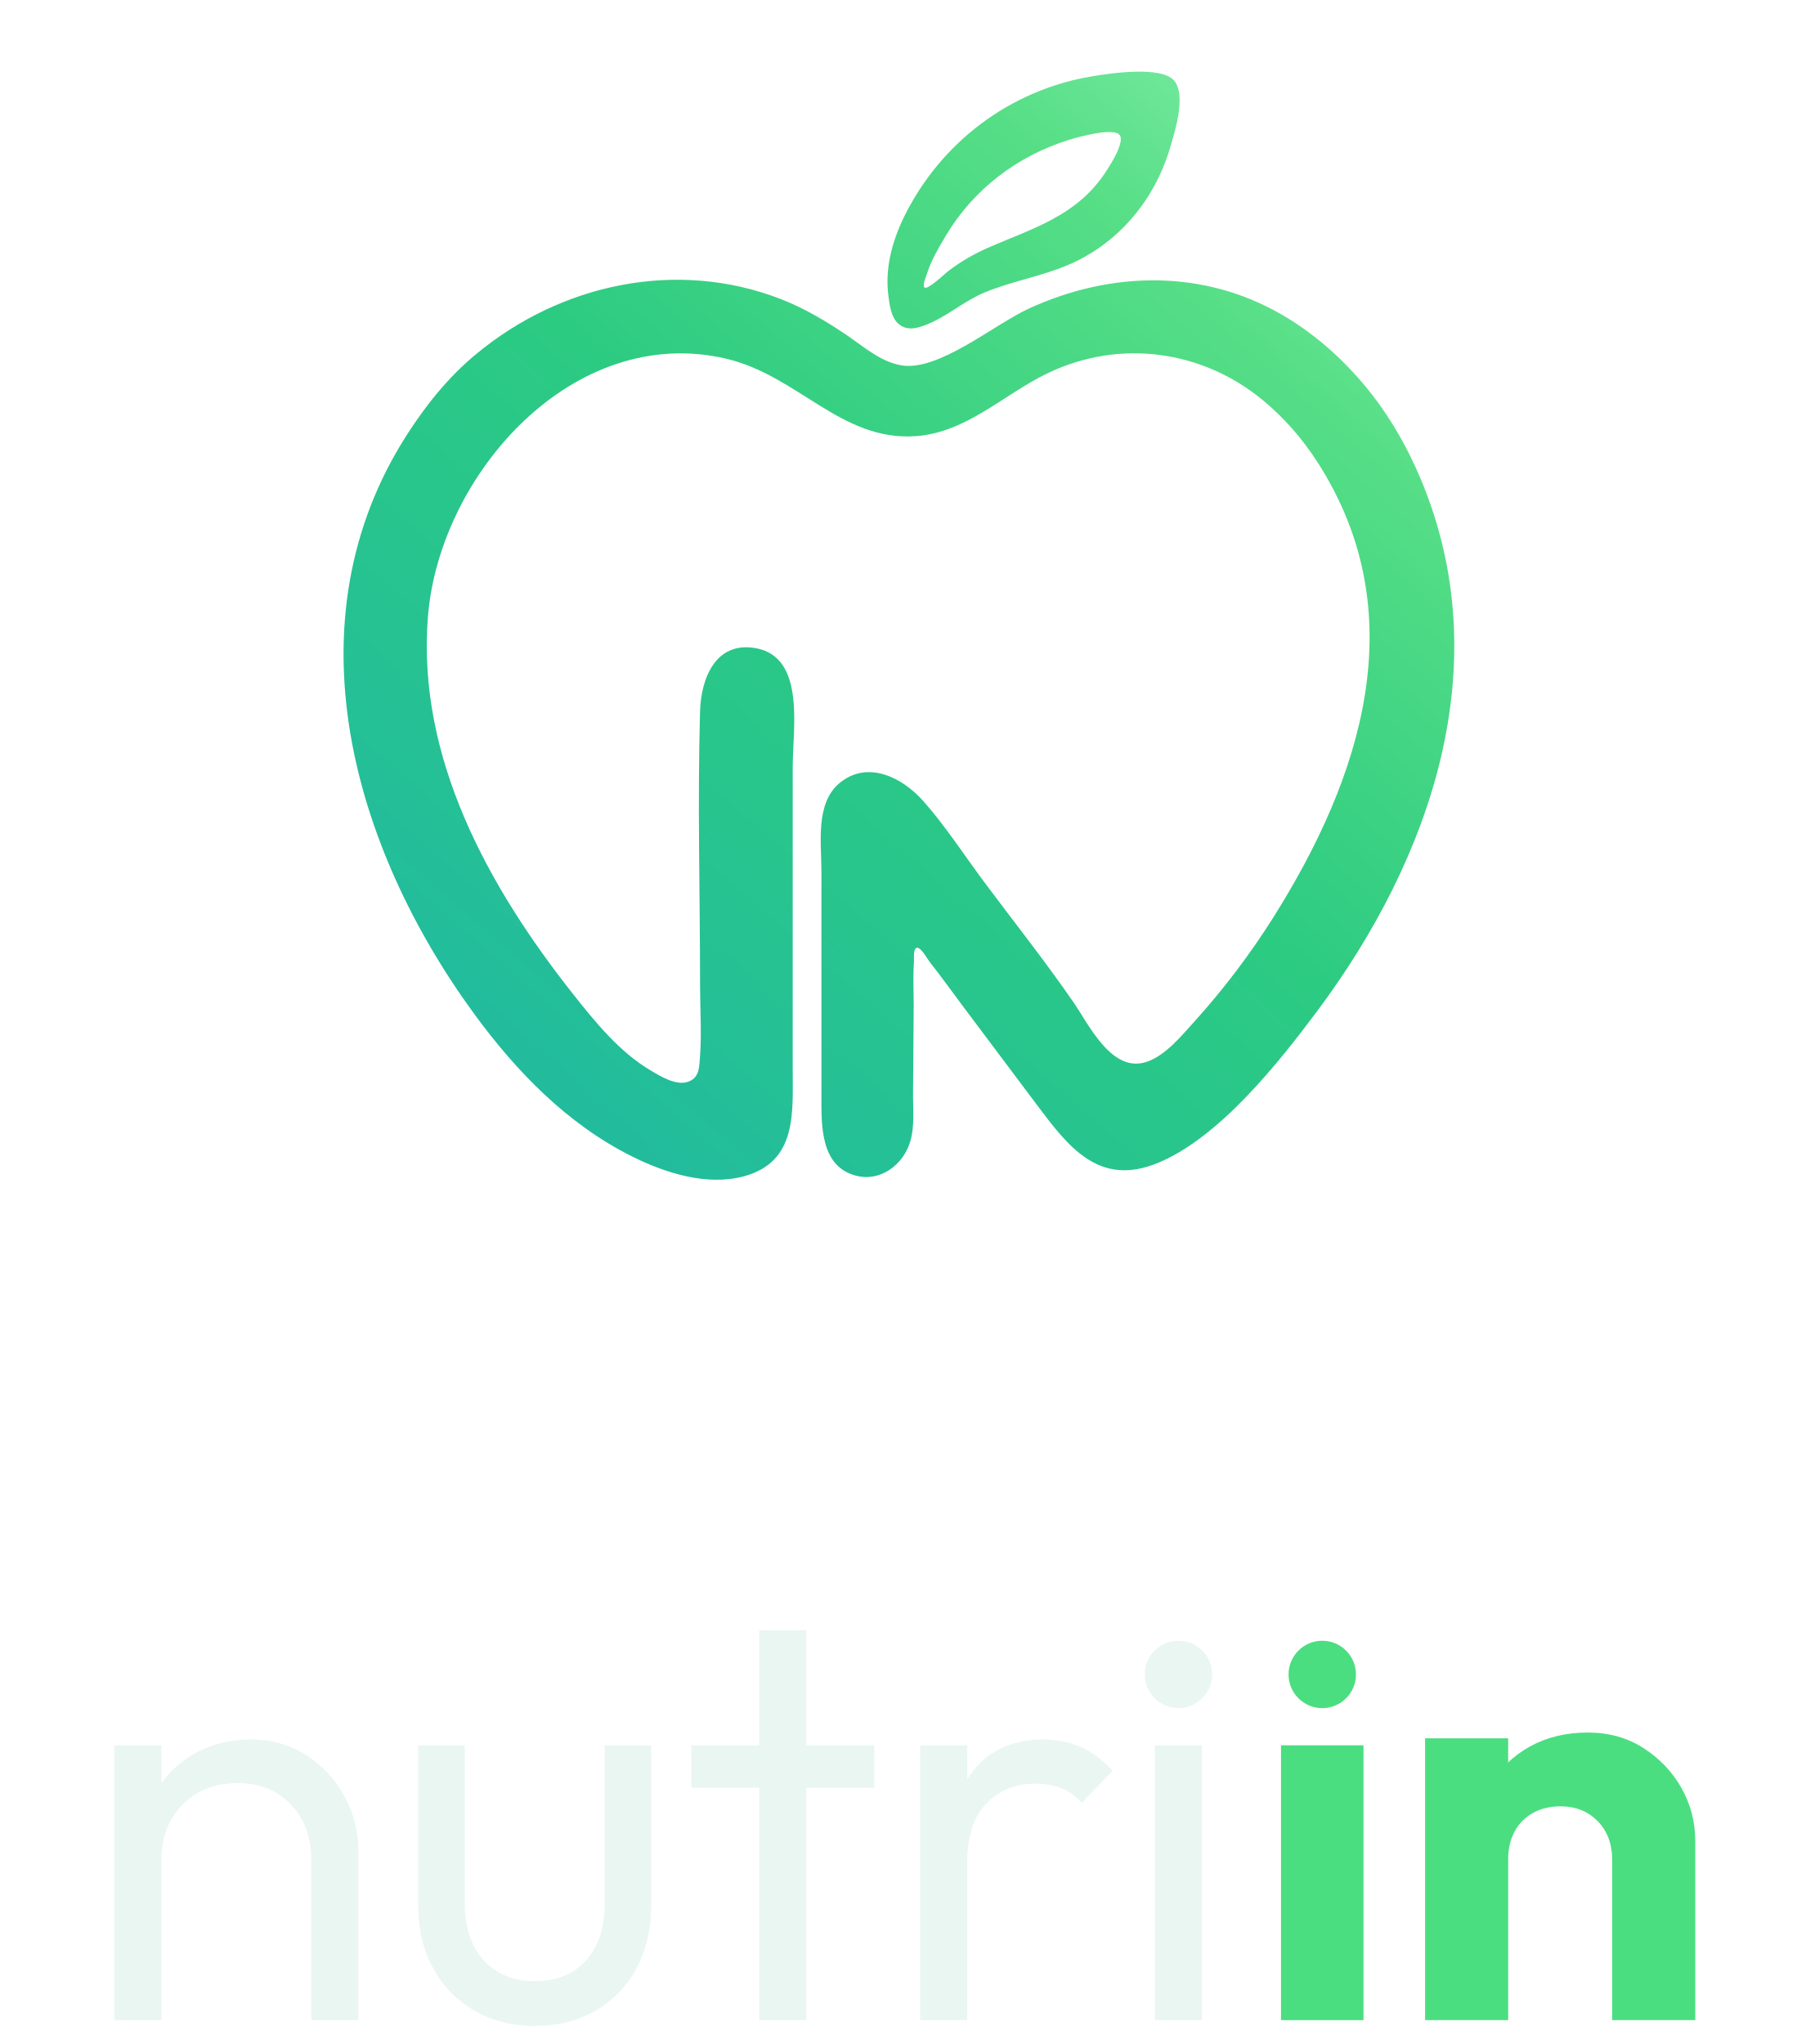
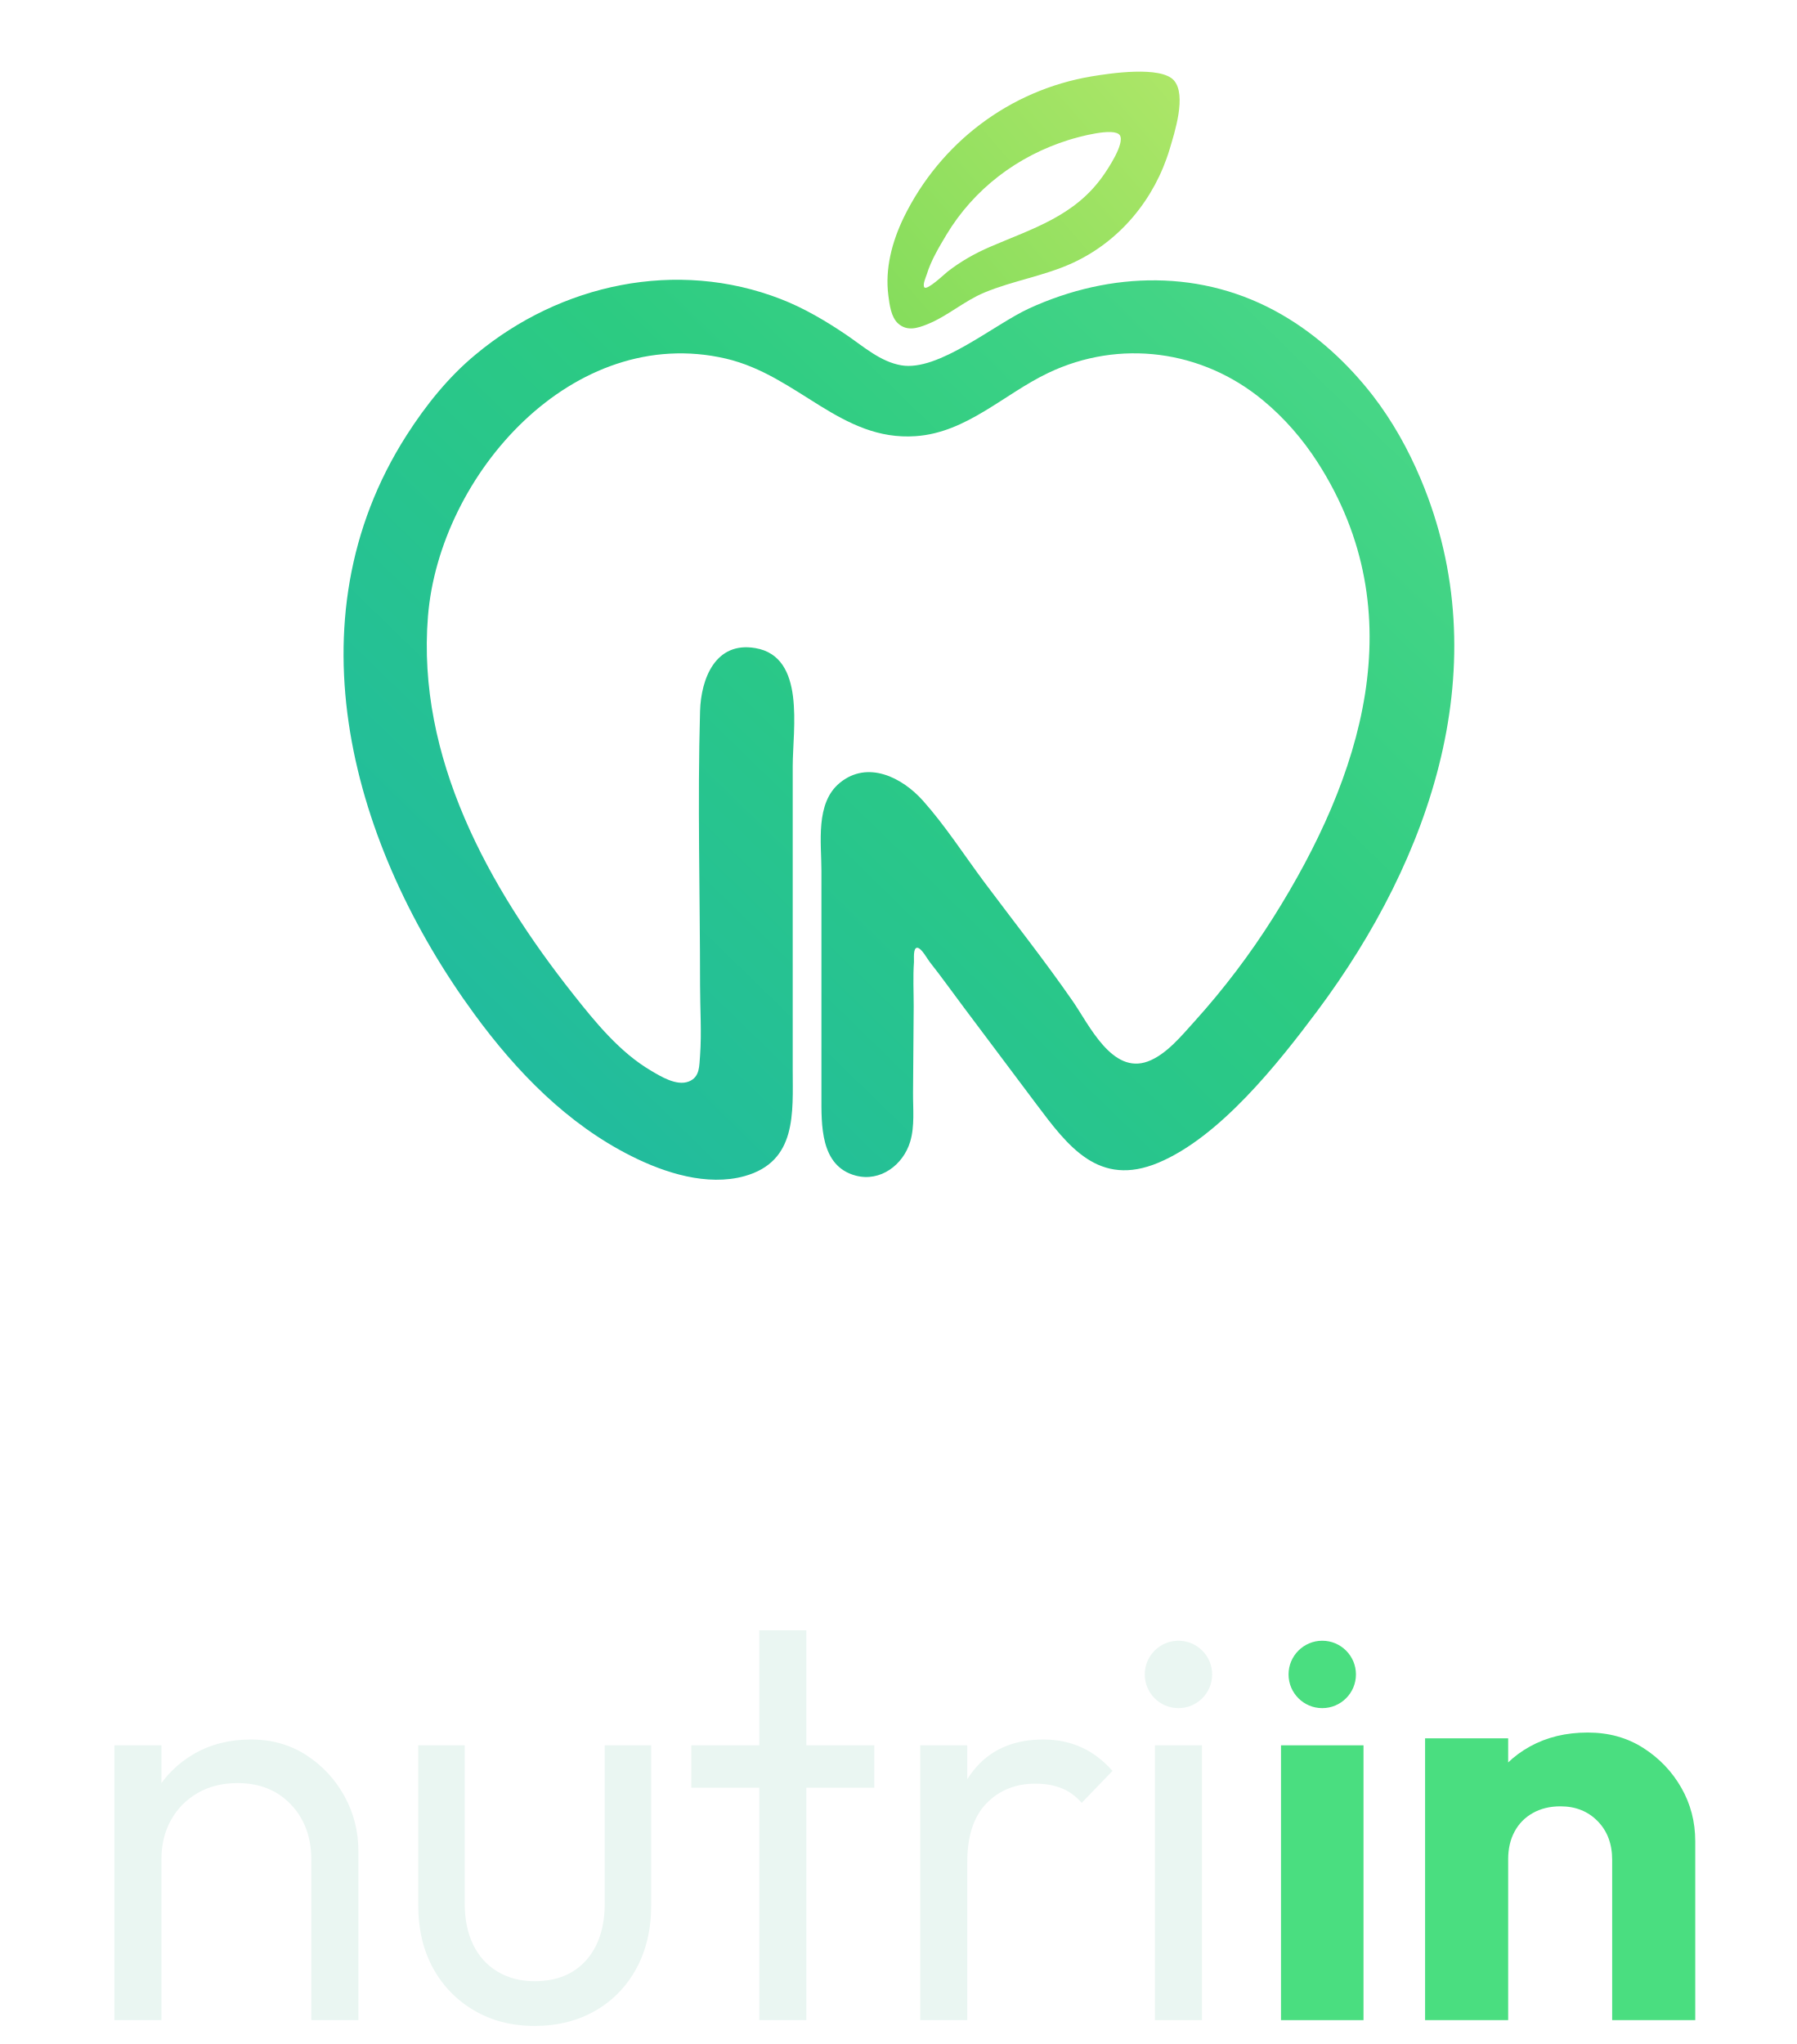
<svg xmlns="http://www.w3.org/2000/svg" viewBox="0 0 1200 1365" role="img" aria-label="Nutriin">
  <defs>
-     <linearGradient id="fs" gradientUnits="userSpaceOnUse" x1="260" y1="1040" x2="1000" y2="190">
+     <linearGradient id="fs" gradientUnits="userSpaceOnUse" x1="260" y1="1040" x2="980" y2="300">
      <stop offset="0" stop-color="#1FB8A4" />
-       <stop offset=".5" stop-color="#2CCB82" />
-       <stop offset=".8" stop-color="#56DE86" />
-       <stop offset="1" stop-color="#86EFAC" />
+       <stop offset=".55" stop-color="#2CCB82" />
+       <stop offset="1" stop-color="#4ED987" />
+     </linearGradient>
+     <linearGradient id="fl" gradientUnits="userSpaceOnUse" x1="600" y1="440" x2="900" y2="180">
+       <stop offset="0" stop-color="#7EDB5A" />
+       <stop offset="1" stop-color="#B5E86A" />
    </linearGradient>
  </defs>
  <g transform="translate(62.25,-114.96) scale(0.87156)">
-     <g fill="url(#fs)" fill-rule="evenodd">
-       <path d="M293.2,403.4 C272.2,420.7 254.8,442.5 240.2,465.3 C148.8,608.1 198.7,781.4 292.1,909.0 C324.4,953.1 363.2,993.1 412.5,1017.8 C438.0,1030.6 470.4,1041.0 499.0,1033.1 C539.4,1021.9 536.0,984.6 536.0,951.1 C536.0,873.8 536.0,796.4 536.0,719.1 C536.0,690.6 546.1,635.2 507.5,628.5 C476.7,623.1 465.7,652.1 465.0,676.8 C463.0,746.6 465.0,816.9 465.0,886.8 C465.0,904.6 466.3,923.0 465.0,940.8 C464.3,948.7 465.0,957.2 456.3,960.6 C447.0,964.2 434.9,956.7 427.3,952.2 C403.5,938.2 384.7,915.1 367.8,893.7 C302.9,811.7 247.8,712.3 256.5,604.2 C265.3,495.3 367.8,379.4 484.9,406.7 C540.2,419.7 573.1,470.1 630.2,466.1 C669.4,463.4 698.0,433.7 731.9,417.6 C786.5,391.6 849.6,400.0 896.2,438.5 C912.7,452.1 926.8,468.4 938.3,486.3 C1012.7,602.3 971.8,727.6 904.3,834.8 C886.6,862.9 866.3,889.7 844.0,914.4 C834.2,925.2 822.3,940.0 808.1,945.2 C780.8,955.3 763.2,917.3 750.7,899.2 C729.1,868.0 705.4,838.1 682.7,807.7 C667.3,787.0 652.9,764.6 635.8,745.4 C620.0,727.7 593.5,714.1 572.0,731.8 C553.2,747.3 558.0,777.7 558.0,799.2 C558.0,856.6 558.0,913.9 558.0,971.2 C558.0,993.6 556.9,1025.4 584.3,1032.7 C603.2,1037.7 620.7,1024.4 626.0,1006.7 C629.6,994.9 628.1,981.2 628.2,969.0 C628.4,947.0 628.5,925.0 628.7,903.0 C628.7,891.8 628.1,880.3 628.9,869.1 C629.1,867.1 628.0,858.1 631.4,858.1 C634.7,858.2 639.2,866.8 641.0,869.0 C650.1,880.5 658.6,892.5 667.4,904.2 C685.8,928.7 704.2,953.2 722.6,977.8 C747.0,1010.3 770.5,1041.9 816.2,1022.8 C863.3,1003.1 908.0,946.6 937.9,906.6 C1025.4,789.4 1076.9,640.8 1017.2,498.9 C1007.6,476.1 995.6,454.6 980.5,435.0 C961.4,410.4 937.8,388.6 910.8,373.0 C850.2,337.9 779.7,339.6 717.2,368.2 C690.0,380.7 647.6,416.8 619.1,411.8 C603.2,409.0 590.6,397.7 577.7,388.9 C562.0,378.2 544.8,368.0 527.0,361.1 C447.0,330.0 358.0,349.5 293.2,403.4Z M828.1,193.5 C818.1,182.2 778.9,188.1 765.2,190.4 C702.3,200.9 649.0,241.3 621.0,298.7 C612.1,317.2 606.6,337.8 609.3,358.4 C610.2,365.3 611.3,375.0 616.9,379.9 C623.8,385.9 631.6,383.4 639.3,380.3 C654.5,374.2 667.4,362.5 682.8,356.1 C704.8,346.9 729.2,343.3 750.9,333.2 C787.1,316.4 813.4,284.2 824.8,246.3 C828.6,233.5 838.0,204.8 828.1,193.5Z M786.7,235.6 C790.6,241.8 777.4,261.6 773.6,266.9 C751.9,297.5 720.1,306.9 687.3,321.0 C675.5,326.1 664.9,332.1 654.7,340.0 C652.4,341.8 639.0,354.6 636.9,352.1 C635.3,350.2 638.1,344.1 638.7,342.2 C642.0,331.4 648.0,321.5 653.7,311.9 C674.9,276.6 708.4,251.3 747.6,239.1 C754.0,237.1 782.5,229.0 786.7,235.6Z" />
+     <g fill-rule="evenodd">
+       <path d="M293.2,403.4 C272.2,420.7 254.8,442.5 240.2,465.3 C148.8,608.1 198.7,781.4 292.1,909.0 C324.4,953.1 363.2,993.1 412.5,1017.8 C438.0,1030.6 470.4,1041.0 499.0,1033.1 C539.4,1021.9 536.0,984.6 536.0,951.1 C536.0,873.8 536.0,796.4 536.0,719.1 C536.0,690.6 546.1,635.2 507.5,628.5 C476.7,623.1 465.7,652.1 465.0,676.8 C463.0,746.6 465.0,816.9 465.0,886.8 C465.0,904.6 466.3,923.0 465.0,940.8 C464.3,948.7 465.0,957.2 456.3,960.6 C447.0,964.2 434.9,956.7 427.3,952.2 C403.5,938.2 384.7,915.1 367.8,893.7 C302.9,811.7 247.8,712.3 256.5,604.2 C265.3,495.3 367.8,379.4 484.9,406.7 C540.2,419.7 573.1,470.1 630.2,466.1 C669.4,463.4 698.0,433.7 731.9,417.6 C786.5,391.6 849.6,400.0 896.2,438.5 C912.7,452.1 926.8,468.4 938.3,486.3 C1012.7,602.3 971.8,727.6 904.3,834.8 C886.6,862.9 866.3,889.7 844.0,914.4 C834.2,925.2 822.3,940.0 808.1,945.2 C780.8,955.3 763.2,917.3 750.7,899.2 C729.1,868.0 705.4,838.1 682.7,807.7 C667.3,787.0 652.9,764.6 635.8,745.4 C620.0,727.7 593.5,714.1 572.0,731.8 C553.2,747.3 558.0,777.7 558.0,799.2 C558.0,856.6 558.0,913.9 558.0,971.2 C558.0,993.6 556.9,1025.4 584.3,1032.7 C603.2,1037.7 620.7,1024.4 626.0,1006.7 C629.6,994.9 628.1,981.2 628.2,969.0 C628.4,947.0 628.5,925.0 628.7,903.0 C628.7,891.8 628.1,880.3 628.9,869.1 C629.1,867.1 628.0,858.1 631.4,858.1 C634.7,858.2 639.2,866.8 641.0,869.0 C650.1,880.5 658.6,892.5 667.4,904.2 C685.8,928.7 704.2,953.2 722.6,977.8 C747.0,1010.3 770.5,1041.9 816.2,1022.8 C863.3,1003.1 908.0,946.6 937.9,906.6 C1025.4,789.4 1076.9,640.8 1017.2,498.9 C1007.6,476.1 995.6,454.6 980.5,435.0 C961.4,410.4 937.8,388.6 910.8,373.0 C850.2,337.9 779.7,339.6 717.2,368.2 C690.0,380.7 647.6,416.8 619.1,411.8 C603.2,409.0 590.6,397.7 577.7,388.9 C562.0,378.2 544.8,368.0 527.0,361.1 C447.0,330.0 358.0,349.5 293.2,403.4Z" fill="url(#fs)" />
+       <path d="M828.1,193.5 C818.1,182.2 778.9,188.1 765.2,190.4 C702.3,200.9 649.0,241.3 621.0,298.7 C612.1,317.2 606.6,337.8 609.3,358.4 C610.2,365.3 611.3,375.0 616.9,379.9 C623.8,385.9 631.6,383.4 639.3,380.3 C654.5,374.2 667.4,362.5 682.8,356.1 C704.8,346.9 729.2,343.3 750.9,333.2 C787.1,316.4 813.4,284.2 824.8,246.3 C828.6,233.5 838.0,204.8 828.1,193.5Z M786.7,235.6 C790.6,241.8 777.4,261.6 773.6,266.9 C751.9,297.5 720.1,306.9 687.3,321.0 C675.5,326.1 664.9,332.1 654.7,340.0 C652.4,341.8 639.0,354.6 636.9,352.1 C635.3,350.2 638.1,344.1 638.7,342.2 C642.0,331.4 648.0,321.5 653.7,311.9 C674.9,276.6 708.4,251.3 747.6,239.1 C754.0,237.1 782.5,229.0 786.7,235.6Z" fill="url(#fl)" />
    </g>
  </g>
  <g transform="translate(50,1349.065) scale(0.3880071)">
    <g fill="#EAF6F2">
      <path d="M407 0L407 -276Q407 -334 372 -371Q337 -408 280 -408Q241 -408 211.5 -391Q182 -374 165.5 -344.5Q149 -315 149 -277L114 -296Q114 -350 138.5 -392Q163 -434 205.5 -458.5Q248 -483 303 -483Q357 -483 398.5 -456Q440 -429 464 -385.5Q488 -342 488 -291L488 0ZM68 0L68 -473L149 -473L149 0ZM791 10Q733 10 687.5 -16.5Q642 -43 616.5 -89.5Q591 -136 591 -198L591 -473L671 -473L671 -201Q671 -160 685.5 -130Q700 -100 727.5 -83.5Q755 -67 791 -67Q848 -67 880 -103Q912 -139 912 -201L912 -473L992 -473L992 -198Q992 -136 966.5 -89Q941 -42 895.5 -16Q850 10 791 10ZM1178 0L1178 -671L1259 -671L1259 0ZM1061 -400L1061 -473L1376 -473L1376 -400ZM1455 0L1455 -473L1536 -473L1536 0ZM1536 -272L1504 -286Q1504 -376 1546.5 -429.5Q1589 -483 1667 -483Q1702 -483 1731.5 -470Q1761 -457 1786 -429L1733 -374Q1717 -392 1697.5 -399.5Q1678 -407 1653 -407Q1602 -407 1569 -373Q1536 -339 1536 -272Z" />
      <g transform="translate(1791,0)">
        <path d="M68 0L68 -473L149 -473L149 0Z" />
      </g>
      <circle cx="1899.5" cy="-595" r="58" />
    </g>
    <g fill="#4ADE80">
      <g transform="translate(2020,0)">
        <path d="M56 0L56 -473L198 -473L198 0Z" />
      </g>
      <g transform="translate(2268,0)">
        <path d="M378 0L378 -276Q378 -317 353 -342.5Q328 -368 289 -368Q262 -368 241.5 -356.5Q221 -345 210 -324.5Q199 -304 199 -277L143 -304Q143 -361 168 -404Q193 -447 236.5 -471Q280 -495 336 -495Q390 -495 431.5 -468.5Q473 -442 497 -400Q521 -358 521 -308L521 0ZM56 0L56 -485L199 -485L199 0Z" />
      </g>
      <circle cx="2147.0" cy="-595" r="58" />
    </g>
  </g>
</svg>
